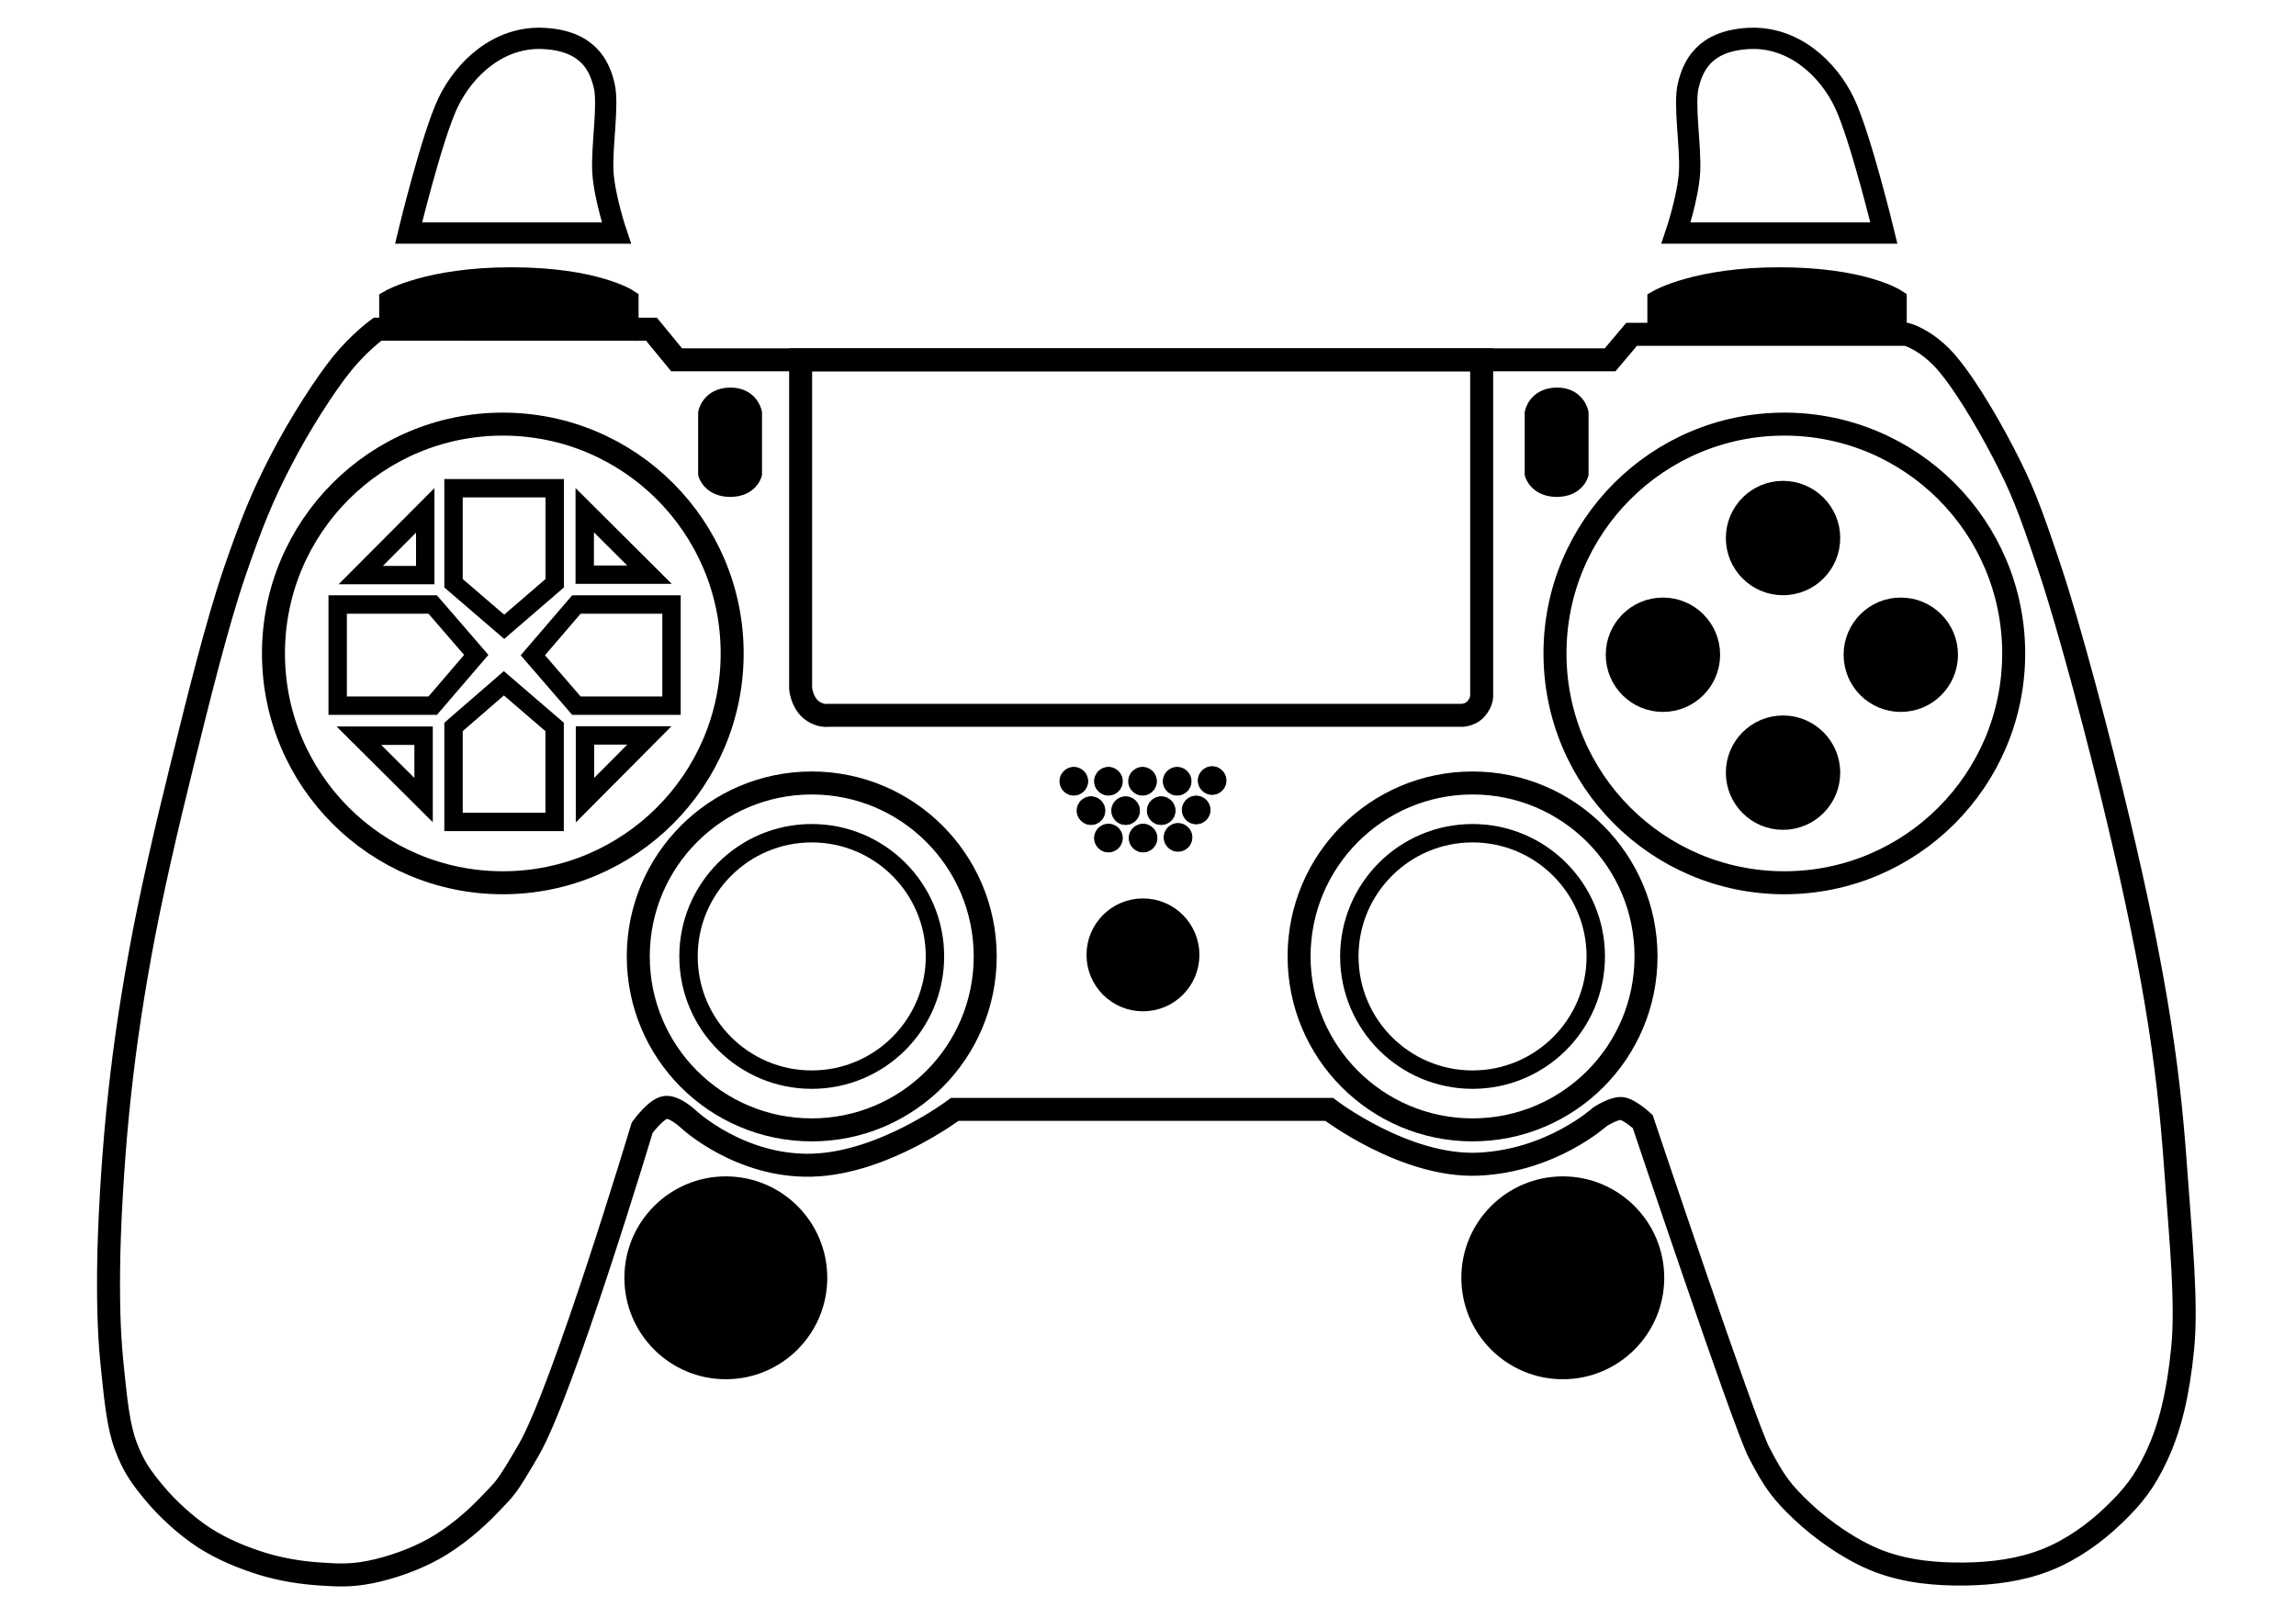
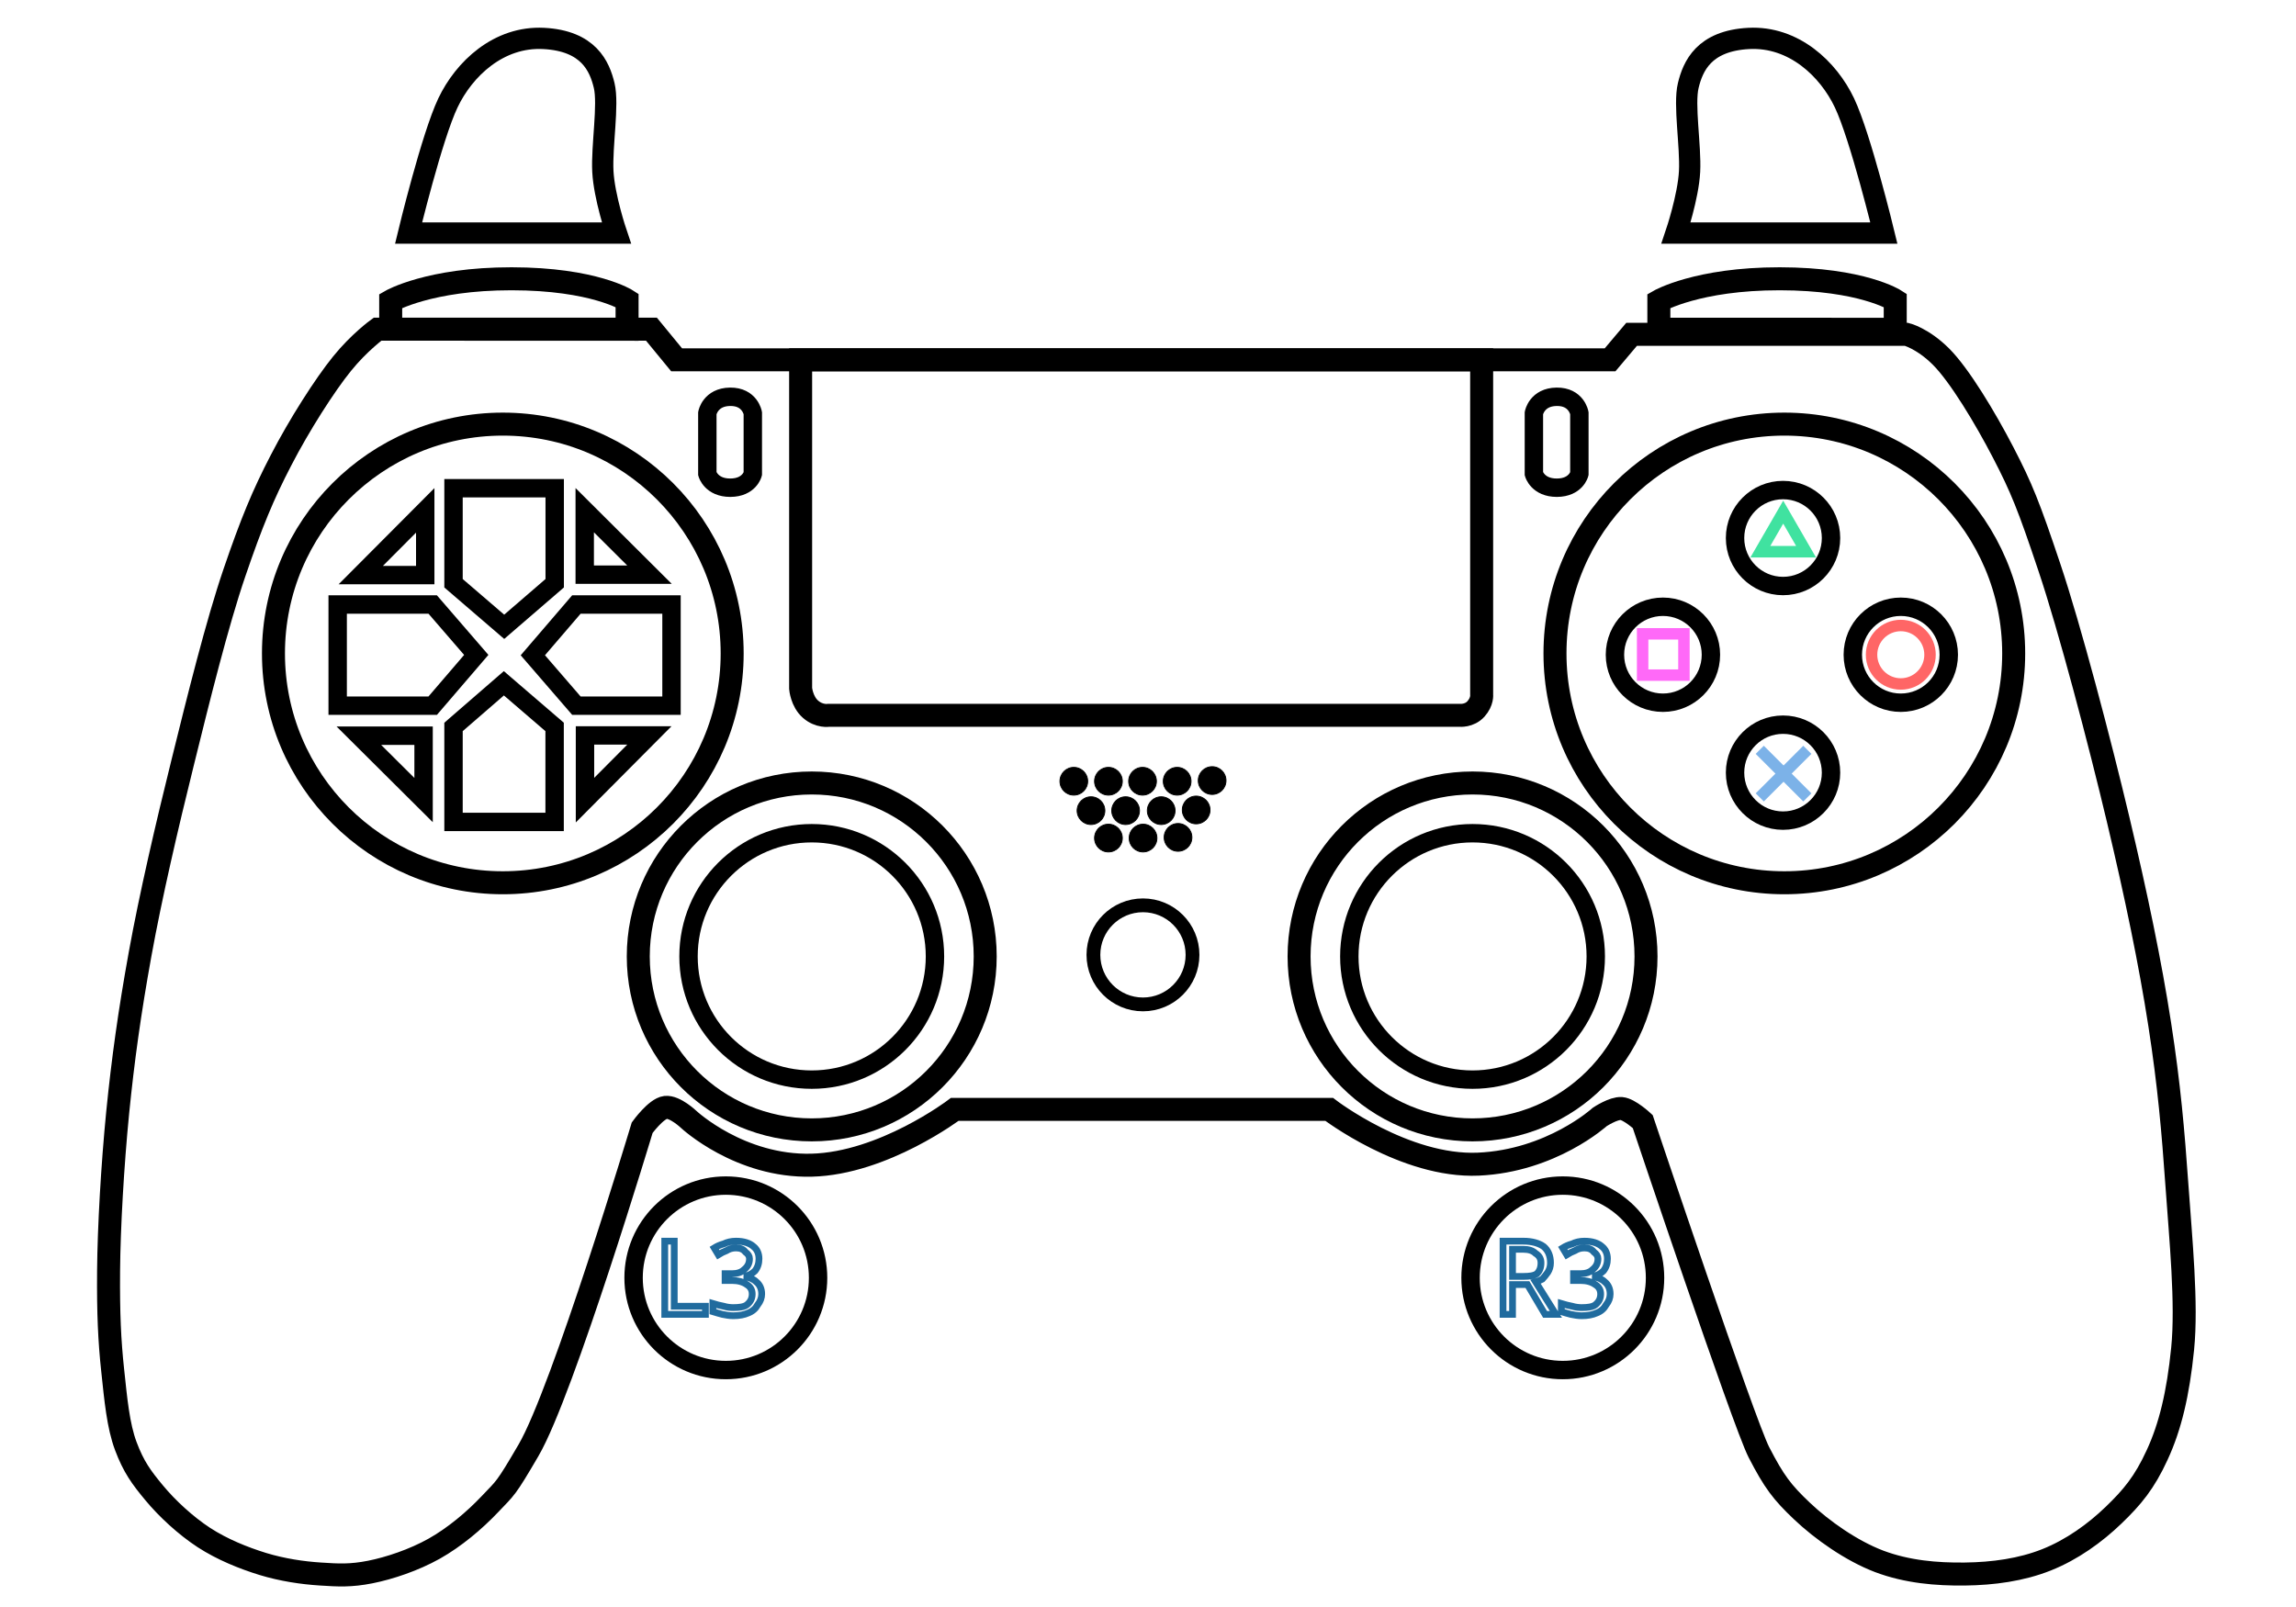
<svg xmlns="http://www.w3.org/2000/svg" width="100" height="70" viewBox="0 0 26.458 18.521" version="1.1" id="svg1" xml:space="preserve">
  <defs id="defs1" />
  <g id="other-peices">
    <path style="fill:none;stroke:#000000;stroke-width:0.265;stroke-dasharray:none" d="m 7.797,4.147 h 10.757 l 0.248,-0.294 h 3.167 c 0,0 0.185,0.045 0.397,0.256 0.212,0.211 0.509,0.703 0.719,1.108 0.21,0.405 0.294,0.614 0.529,1.315 0.236,0.7 0.585,2.03 0.794,2.91 0.209,0.88 0.371,1.66 0.48,2.365 0.109,0.704 0.154,1.229 0.198,1.852 0.044,0.623 0.118,1.364 0.066,1.885 -0.052,0.521 -0.145,0.903 -0.293,1.223 -0.147,0.321 -0.288,0.489 -0.503,0.696 -0.214,0.206 -0.48,0.398 -0.772,0.514 -0.291,0.116 -0.616,0.16 -0.941,0.164 -0.326,0.004 -0.667,-0.025 -0.988,-0.146 -0.321,-0.122 -0.659,-0.361 -0.889,-0.579 -0.23,-0.218 -0.322,-0.339 -0.497,-0.678 -0.175,-0.34 -1.339,-3.812 -1.339,-3.812 0,0 -0.153,-0.142 -0.245,-0.15 -0.092,-0.008 -0.25,0.097 -0.25,0.097 0,0 -0.555,0.506 -1.399,0.544 -0.845,0.038 -1.719,-0.631 -1.719,-0.631 h -4.315 c 0,0 -0.821,0.622 -1.649,0.643 -0.828,0.021 -1.415,-0.526 -1.415,-0.526 0,0 -0.16,-0.153 -0.269,-0.14 -0.109,0.013 -0.269,0.234 -0.269,0.234 0,0 -0.914,3.041 -1.31,3.718 -0.265,0.454 -0.262,0.428 -0.444,0.62 -0.182,0.192 -0.41,0.383 -0.643,0.514 -0.234,0.131 -0.515,0.225 -0.737,0.269 -0.222,0.044 -0.365,0.037 -0.573,0.023 C 3.487,18.128 3.255,18.094 3.028,18.025 2.802,17.955 2.562,17.858 2.35,17.721 2.139,17.583 1.926,17.386 1.777,17.206 1.628,17.027 1.539,16.905 1.45,16.668 1.361,16.431 1.334,16.129 1.298,15.791 1.262,15.454 1.247,15.141 1.251,14.645 1.255,14.15 1.296,13.43 1.356,12.821 1.417,12.213 1.492,11.671 1.614,10.997 1.736,10.324 1.923,9.52 2.105,8.787 2.286,8.054 2.503,7.18 2.701,6.601 2.899,6.022 3.03,5.705 3.239,5.303 3.447,4.9 3.743,4.436 3.941,4.192 4.138,3.948 4.35,3.794 4.35,3.794 h 3.157 z" id="controller-body" />
    <path data-key="b17" style="fill:none;stroke:#000000;stroke-width:0.265;stroke-dasharray:none" d="m 9.226,4.147 v 3.787 c 0,0 0.012,0.151 0.114,0.24 0.102,0.089 0.21,0.07 0.21,0.07 h 7.27 c 0,0 0.111,0.012 0.188,-0.073 0.077,-0.086 0.066,-0.167 0.066,-0.167 V 4.147 Z" id="touchpad" />
    <circle style="fill:none;fill-opacity:1;stroke:#000000;stroke-width:0.265;stroke-dasharray:none" id="shape-button-border" cx="20.562" cy="7.531" r="2.643" />
    <circle style="fill:none;fill-opacity:1;stroke:#ff6666;stroke-width:0.132;stroke-dasharray:none;stroke-opacity:1" id="circle" cx="21.904" cy="7.546" r="0.337" />
    <rect style="fill:none;stroke:#ff69f8;stroke-width:0.132;stroke-dasharray:none;stroke-opacity:1" id="square" width="0.476" height="0.476" x="18.929" y="7.305" />
    <path style="fill:none;stroke:#40e2a0;stroke-width:0.648;stroke-dasharray:none;stroke-opacity:1" id="triangle" d="m 15.63,5.684 -2.58,-1e-7 1.29,-2.234 z" transform="matrix(0.2042794,0,0,0.2042794,17.61959,5.197552)" />
    <g id="cross" transform="matrix(1.152074,0,0,1.152074,-3.125611,-1.355924)" style="stroke-width:1;stroke-dasharray:none">
      <path style="fill:none;stroke:#7cb2e8;stroke-width:0.115;stroke-dasharray:none;stroke-opacity:1" d="m 20.315,8.678 0.476,0.476 v 0" id="nw-se-cross" />
      <path style="fill:none;stroke:#7cb2e8;stroke-width:0.115;stroke-dasharray:none;stroke-opacity:1" d="M 20.791,8.678 20.315,9.154" id="sw-ne-cross" />
    </g>
    <text xml:space="preserve" style="font-style:normal;font-variant:normal;font-weight:normal;font-stretch:normal;font-size:1.179px;font-family:Txt;-inkscape-font-specification:Txt;text-align:start;writing-mode:lr-tb;direction:ltr;text-anchor:start;fill:none;stroke:#206b9e;stroke-width:0.078;stroke-dasharray:none;stroke-opacity:1" x="7.55" y="15.148" id="l3-text">
      <tspan id="tspan11" style="font-style:normal;font-variant:normal;font-weight:normal;font-stretch:normal;font-family:Txt;-inkscape-font-specification:Txt;stroke:#206b9e;stroke-width:0.078;stroke-dasharray:none;stroke-opacity:1" x="7.55" y="15.148">L3</tspan>
    </text>
    <text xml:space="preserve" style="font-style:normal;font-variant:normal;font-weight:normal;font-stretch:normal;font-size:1.179px;font-family:Txt;-inkscape-font-specification:Txt;text-align:start;writing-mode:lr-tb;direction:ltr;text-anchor:start;fill:none;stroke:#206b9e;stroke-width:0.078;stroke-dasharray:none;stroke-opacity:1" x="17.211" y="15.146" id="r3-text">
      <tspan id="tspan11-3" style="font-style:normal;font-variant:normal;font-weight:normal;font-stretch:normal;font-family:Txt;-inkscape-font-specification:Txt;stroke:#206b9e;stroke-width:0.078;stroke-dasharray:none;stroke-opacity:1" x="17.211" y="15.146">R3</tspan>
    </text>
    <g id="speaker-grill" transform="translate(-0.2038979)">
      <circle style="fill:#000000;fill-opacity:1;stroke:#000000;stroke-width:0.01;stroke-dasharray:none" id="speaker-grill-12" cx="13.779" cy="9.651" r="0.16" />
      <circle style="fill:#000000;fill-opacity:1;stroke:#000000;stroke-width:0.01;stroke-dasharray:none" id="speaker-grill-11" cx="13.376" cy="9.659" r="0.16" />
      <circle style="fill:#000000;fill-opacity:1;stroke:#000000;stroke-width:0.01;stroke-dasharray:none" id="speaker-grill-10" cx="12.977" cy="9.659" r="0.16" />
      <circle style="fill:#000000;fill-opacity:1;stroke:#000000;stroke-width:0.01;stroke-dasharray:none" id="speaker-grill-9" cx="13.988" cy="9.335" r="0.16" />
      <circle style="fill:#000000;fill-opacity:1;stroke:#000000;stroke-width:0.01;stroke-dasharray:none" id="speaker-grill-8" cx="13.585" cy="9.343" r="0.16" />
      <circle style="fill:#000000;fill-opacity:1;stroke:#000000;stroke-width:0.01;stroke-dasharray:none" id="speaker-grill-7" cx="13.175" cy="9.343" r="0.16" />
      <circle style="fill:#000000;fill-opacity:1;stroke:#000000;stroke-width:0.01;stroke-dasharray:none" id="speaker-grill-6" cx="12.776" cy="9.343" r="0.16" />
      <circle style="fill:#000000;fill-opacity:1;stroke:#000000;stroke-width:0.01;stroke-dasharray:none" id="speaker-grill-5" cx="14.172" cy="8.996" r="0.16" />
      <circle style="fill:#000000;fill-opacity:1;stroke:#000000;stroke-width:0.01;stroke-dasharray:none" id="speaker-grill-4" cx="13.769" cy="9.004" r="0.16" />
      <circle style="fill:#000000;fill-opacity:1;stroke:#000000;stroke-width:0.01;stroke-dasharray:none" id="speaker-grill-3" cx="13.37" cy="9.004" r="0.16" />
      <circle style="fill:#000000;fill-opacity:1;stroke:#000000;stroke-width:0.01;stroke-dasharray:none" id="speaker-grill-2" cx="12.977" cy="9.004" r="0.16" />
      <circle style="fill:#000000;fill-opacity:1;stroke:#000000;stroke-width:0.01;stroke-dasharray:none" id="speaker-grill-1" cx="12.578" cy="9.004" r="0.16" />
    </g>
  </g>
  <g id="dpad" style="stroke:#000000;stroke-width:0.212;stroke-dasharray:none;fill:none">
    <g id="dpad-buttons">
-       <path data-key="b12" id="dpad-0-degrees" d="m 5.226,5.627 h 1.166 v 1.095 L 5.81,7.224 5.226,6.722 Z" style="stroke:#000000;stroke-width:0.212;stroke-dasharray:none;" />
-       <path id="dpad-45-degrees" d="M 6.738,6.623 H 7.484 L 6.738,5.88 v 0.743 h 0.746" style="stroke:#000000;stroke-width:0.212;stroke-dasharray:none;" />
-       <path data-key="b15" id="dpad-90-degrees" d="m 7.738,6.967 v 1.166 H 6.642 L 6.14,7.552 6.642,6.967 Z" style="stroke:#000000;stroke-width:0.212;stroke-dasharray:none;" />
-       <path id="dpad-135-degrees" d="M 6.741,8.476 V 9.222 L 7.483,8.476 H 6.741 v 0.746" style="stroke:#000000;stroke-width:0.212;stroke-dasharray:none;" />
-       <path data-key="b13" id="dpad-180-degrees" d="M 6.391,9.473 H 5.226 V 8.378 L 5.806,7.875 6.391,8.378 Z" style="stroke:#000000;stroke-width:0.212;stroke-dasharray:none;" />
-       <path id="dpad-225-degrees" d="M 4.881,8.479 H 4.135 L 4.881,9.221 V 8.479 H 4.135" style="stroke:#000000;stroke-width:0.212;stroke-dasharray:none;" />
-       <path data-key="b14" id="dpad-270-degrees" d="M 3.891,8.133 V 6.967 h 1.095 l 0.502,0.581 -0.502,0.585 z" style="stroke:#000000;stroke-width:0.212;stroke-dasharray:none;" />
-       <path id="dpad-315-degrees" d="M 4.9,6.628 V 5.882 L 4.157,6.628 H 4.9 V 5.882" style="stroke:#000000;stroke-width:0.212;stroke-dasharray:none;" />
+       <path data-key="d0" id="dpad-0-degrees" d="m 5.226,5.627 h 1.166 v 1.095 L 5.81,7.224 5.226,6.722 Z" style="stroke:#000000;stroke-width:0.212;stroke-dasharray:none;" />
+       <path data-key="d45" id="dpad-45-degrees" d="M 6.738,6.623 H 7.484 L 6.738,5.88 v 0.743 h 0.746" style="stroke:#000000;stroke-width:0.212;stroke-dasharray:none;" />
+       <path data-key="d90" id="dpad-90-degrees" d="m 7.738,6.967 v 1.166 H 6.642 L 6.14,7.552 6.642,6.967 Z" style="stroke:#000000;stroke-width:0.212;stroke-dasharray:none;" />
+       <path data-key="d135" id="dpad-135-degrees" d="M 6.741,8.476 V 9.222 L 7.483,8.476 H 6.741 v 0.746" style="stroke:#000000;stroke-width:0.212;stroke-dasharray:none;" />
+       <path data-key="d180" id="dpad-180-degrees" d="M 6.391,9.473 H 5.226 V 8.378 L 5.806,7.875 6.391,8.378 Z" style="stroke:#000000;stroke-width:0.212;stroke-dasharray:none;" />
+       <path data-key="d225" id="dpad-225-degrees" d="M 4.881,8.479 H 4.135 L 4.881,9.221 V 8.479 H 4.135" style="stroke:#000000;stroke-width:0.212;stroke-dasharray:none;" />
+       <path data-key="d270" id="dpad-270-degrees" d="M 3.891,8.133 V 6.967 h 1.095 l 0.502,0.581 -0.502,0.585 z" style="stroke:#000000;stroke-width:0.212;stroke-dasharray:none;" />
+       <path data-key="d315" id="dpad-315-degrees" d="M 4.9,6.628 V 5.882 L 4.157,6.628 H 4.9 V 5.882" style="stroke:#000000;stroke-width:0.212;stroke-dasharray:none;" />
    </g>
    <circle id="dpad-center" style="fill:none;fill-opacity:1;stroke:#000000;stroke-width:0.265;stroke-dasharray:none" cx="5.794" cy="7.531" r="2.643" />
  </g>
  <g id="buttons">
-     <circle data-key="b10" style="stroke:#000000;stroke-width:0.212;stroke-dasharray:none" id="b10" cx="8.364" cy="14.727" r="1.063" />
-     <circle data-key="b11" style="stroke:#000000;stroke-width:0.212;stroke-dasharray:none" id="bll" cx="18.009" cy="14.727" r="1.063" />
-     <circle data-key="b3" style="fill-opacity:1;stroke:#000000;stroke-width:0.212;stroke-dasharray:none" id="b3" cx="20.547" cy="6.201" r="0.553" />
-     <circle data-key="b2" style="fill-opacity:1;stroke:#000000;stroke-width:0.212;stroke-dasharray:none" id="b2" cx="19.163" cy="7.546" r="0.553" />
-     <circle data-key="b1" style="fill-opacity:1;stroke:#000000;stroke-width:0.212;stroke-dasharray:none" id="b1" cx="21.904" cy="7.546" r="0.553" />
-     <circle data-key="b0" style="fill-opacity:1;stroke:#000000;stroke-width:0.212;stroke-dasharray:none" id="b0" cx="20.547" cy="8.905" r="0.553" />
-     <circle data-key="b16" style="stroke:#000000;stroke-width:0.159;stroke-dasharray:none" id="b16" cx="13.171" cy="11.005" r="0.571" />
-     <path data-key="b5" style="fill-opacity:1;stroke:#000000;stroke-width:0.265;stroke-dasharray:none" d="M 19.116,3.794 V 3.469 c 0,0 0.444,-0.257 1.393,-0.256 0.95,5.267e-4 1.331,0.248 1.331,0.248 v 0.334 z" id="r1-button" />
-     <path data-key="b4" style="fill-opacity:1;stroke:#000000;stroke-width:0.265;stroke-dasharray:none" d="M 4.502,3.794 V 3.469 c 0,0 0.444,-0.257 1.393,-0.256 0.95,5.267e-4 1.331,0.248 1.331,0.248 v 0.334 z" id="l1-button" />
-     <path data-key="b9" id="options-button" style="stroke:#000000;stroke-width:0.212;stroke-dasharray:none" d="m 17.676,4.761 c 0,0 0.033,-0.185 0.262,-0.188 0.229,-0.003 0.262,0.188 0.262,0.188 v 0.7 c 0,0 -0.039,0.159 -0.259,0.16 -0.221,5.046e-4 -0.265,-0.16 -0.265,-0.16 z" />
-     <path data-key="b8" id="share-button" style="stroke:#000000;stroke-width:0.212;stroke-dasharray:none" d="m 8.151,4.761 c 0,0 0.033,-0.185 0.262,-0.188 0.229,-0.003 0.262,0.188 0.262,0.188 v 0.7 c 0,0 -0.039,0.159 -0.259,0.16 -0.221,5.046e-4 -0.265,-0.16 -0.265,-0.16 z" />
+     <circle data-key="b10" style="stroke:#000000;stroke-width:0.212;stroke-dasharray:none;fill:none" id="b10" cx="8.364" cy="14.727" r="1.063" />
+     <circle data-key="b11" style="stroke:#000000;stroke-width:0.212;stroke-dasharray:none;fill:none" id="bll" cx="18.009" cy="14.727" r="1.063" />
+     <circle data-key="b3" style="fill-opacity:1;stroke:#000000;stroke-width:0.212;stroke-dasharray:none;fill:none" id="b3" cx="20.547" cy="6.201" r="0.553" />
+     <circle data-key="b2" style="fill-opacity:1;stroke:#000000;stroke-width:0.212;stroke-dasharray:none;fill:none" id="b2" cx="19.163" cy="7.546" r="0.553" />
+     <circle data-key="b1" style="fill-opacity:1;stroke:#000000;stroke-width:0.212;stroke-dasharray:none;fill:none" id="b1" cx="21.904" cy="7.546" r="0.553" />
+     <circle data-key="b0" style="fill-opacity:1;stroke:#000000;stroke-width:0.212;stroke-dasharray:none;fill:none" id="b0" cx="20.547" cy="8.905" r="0.553" />
+     <circle data-key="b16" style="stroke:#000000;stroke-width:0.159;stroke-dasharray:none;fill:none" id="b16" cx="13.171" cy="11.005" r="0.571" />
+     <path data-key="b5" style="fill-opacity:1;stroke:#000000;stroke-width:0.265;stroke-dasharray:none;fill:none" d="M 19.116,3.794 V 3.469 c 0,0 0.444,-0.257 1.393,-0.256 0.95,5.267e-4 1.331,0.248 1.331,0.248 v 0.334 z" id="r1-button" />
+     <path data-key="b4" style="fill-opacity:1;stroke:#000000;stroke-width:0.265;stroke-dasharray:none;fill:none" d="M 4.502,3.794 V 3.469 c 0,0 0.444,-0.257 1.393,-0.256 0.95,5.267e-4 1.331,0.248 1.331,0.248 v 0.334 z" id="l1-button" />
+     <path data-key="b9" id="options-button" style="stroke:#000000;stroke-width:0.212;stroke-dasharray:none;fill:none" d="m 17.676,4.761 c 0,0 0.033,-0.185 0.262,-0.188 0.229,-0.003 0.262,0.188 0.262,0.188 v 0.7 c 0,0 -0.039,0.159 -0.259,0.16 -0.221,5.046e-4 -0.265,-0.16 -0.265,-0.16 z" />
+     <path data-key="b8" id="share-button" style="stroke:#000000;stroke-width:0.212;stroke-dasharray:none;fill:none" d="m 8.151,4.761 c 0,0 0.033,-0.185 0.262,-0.188 0.229,-0.003 0.262,0.188 0.262,0.188 v 0.7 c 0,0 -0.039,0.159 -0.259,0.16 -0.221,5.046e-4 -0.265,-0.16 -0.265,-0.16 z" />
  </g>
  <g id="triggers">
    <path data-key="b7" style="fill:none;fill-opacity:1;stroke:#000000;stroke-width:0.245;stroke-dasharray:none" d="m 21.709,2.686 h -2.395 c 0,0 0.141,-0.418 0.156,-0.71 0.015,-0.291 -0.069,-0.772 -0.015,-0.991 0.053,-0.219 0.178,-0.515 0.697,-0.542 0.519,-0.027 0.918,0.353 1.103,0.743 0.185,0.389 0.454,1.5 0.454,1.5 z" id="r2-trigger" />
    <path data-key="b6" style="fill:none;fill-opacity:1;stroke:#000000;stroke-width:0.245;stroke-dasharray:none" d="m 4.708,2.686 h 2.395 c 0,0 -0.141,-0.418 -0.156,-0.71 C 6.932,1.685 7.015,1.204 6.962,0.985 6.909,0.765 6.784,0.47 6.265,0.443 5.745,0.416 5.347,0.796 5.162,1.185 4.976,1.575 4.708,2.686 4.708,2.686 Z" id="l2-trigger" />
  </g>
  <g id="joysticks">
    <g id="left-joystick-container-svg">
      <circle style="fill:none;stroke:#000000;stroke-width:0.265;stroke-dasharray:none" id="left-joystick-outer-circle" cx="9.354" cy="11.023" r="1.999" />
      <circle data-key="j0" style="fill:none;stroke:#000000;stroke-width:0.212;stroke-dasharray:none" id="left-joystick-inner-joystick" cx="9.354" cy="11.023" r="1.42" />
    </g>
    <g id="right-joystick-container-svg">
      <circle style="fill:none;stroke:#000000;stroke-width:0.265;stroke-dasharray:none" id="right-joystick-outer-circle" cx="16.969" cy="11.023" r="1.999" />
      <circle data-key="j1" style="fill:none;stroke:#000000;stroke-width:0.212;stroke-dasharray:none" id="right-joystick-inner-circle" cx="16.969" cy="11.023" r="1.42" />
    </g>
  </g>
</svg>
